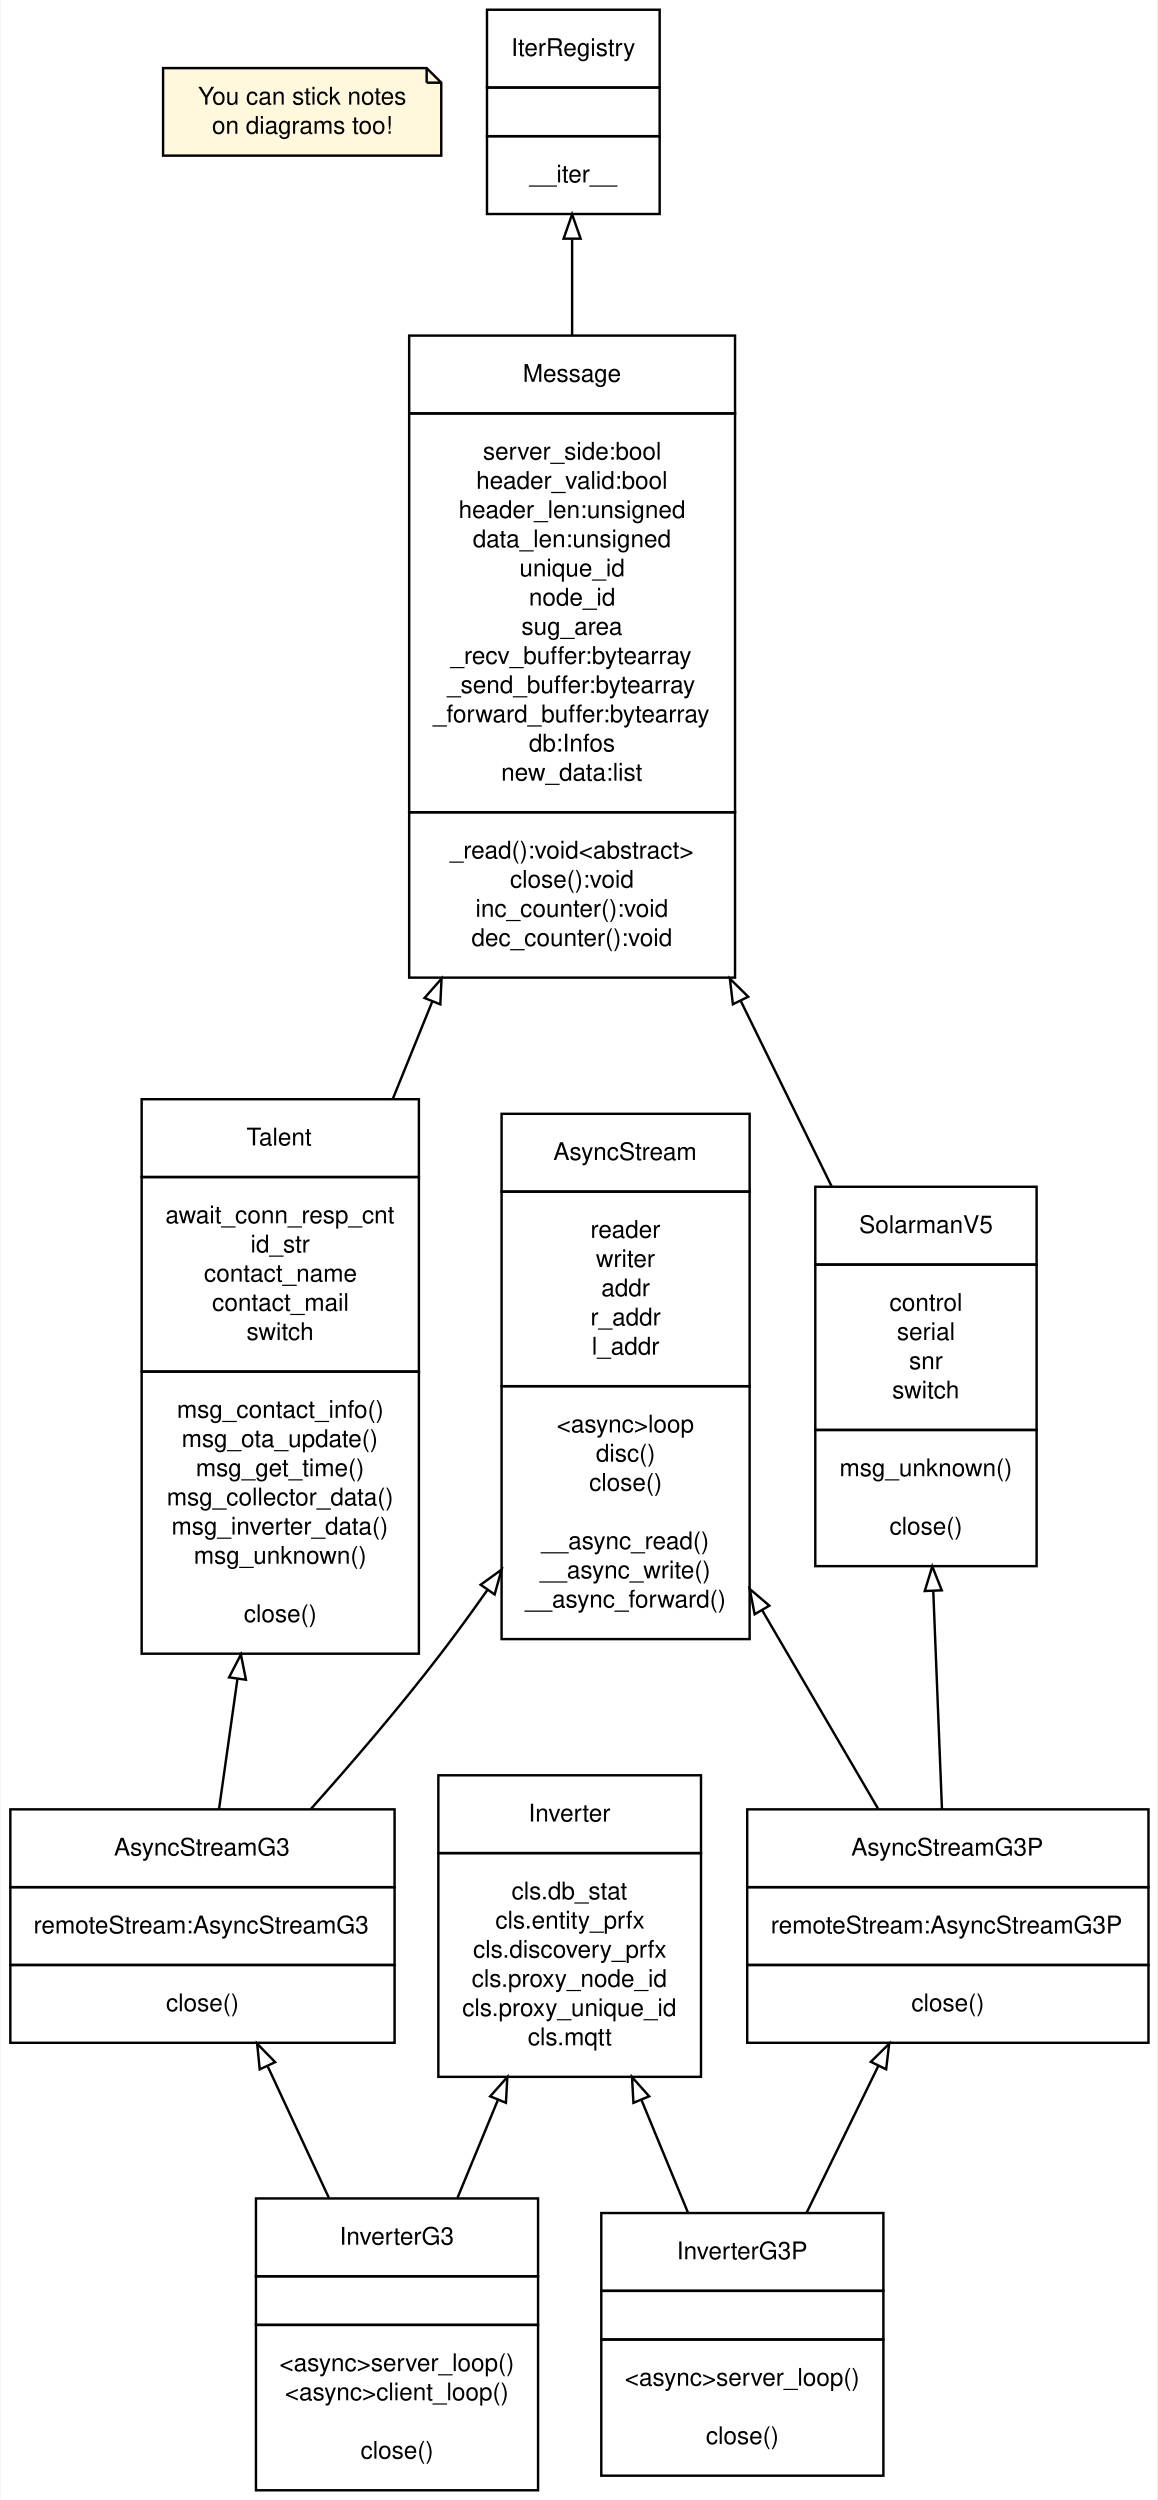
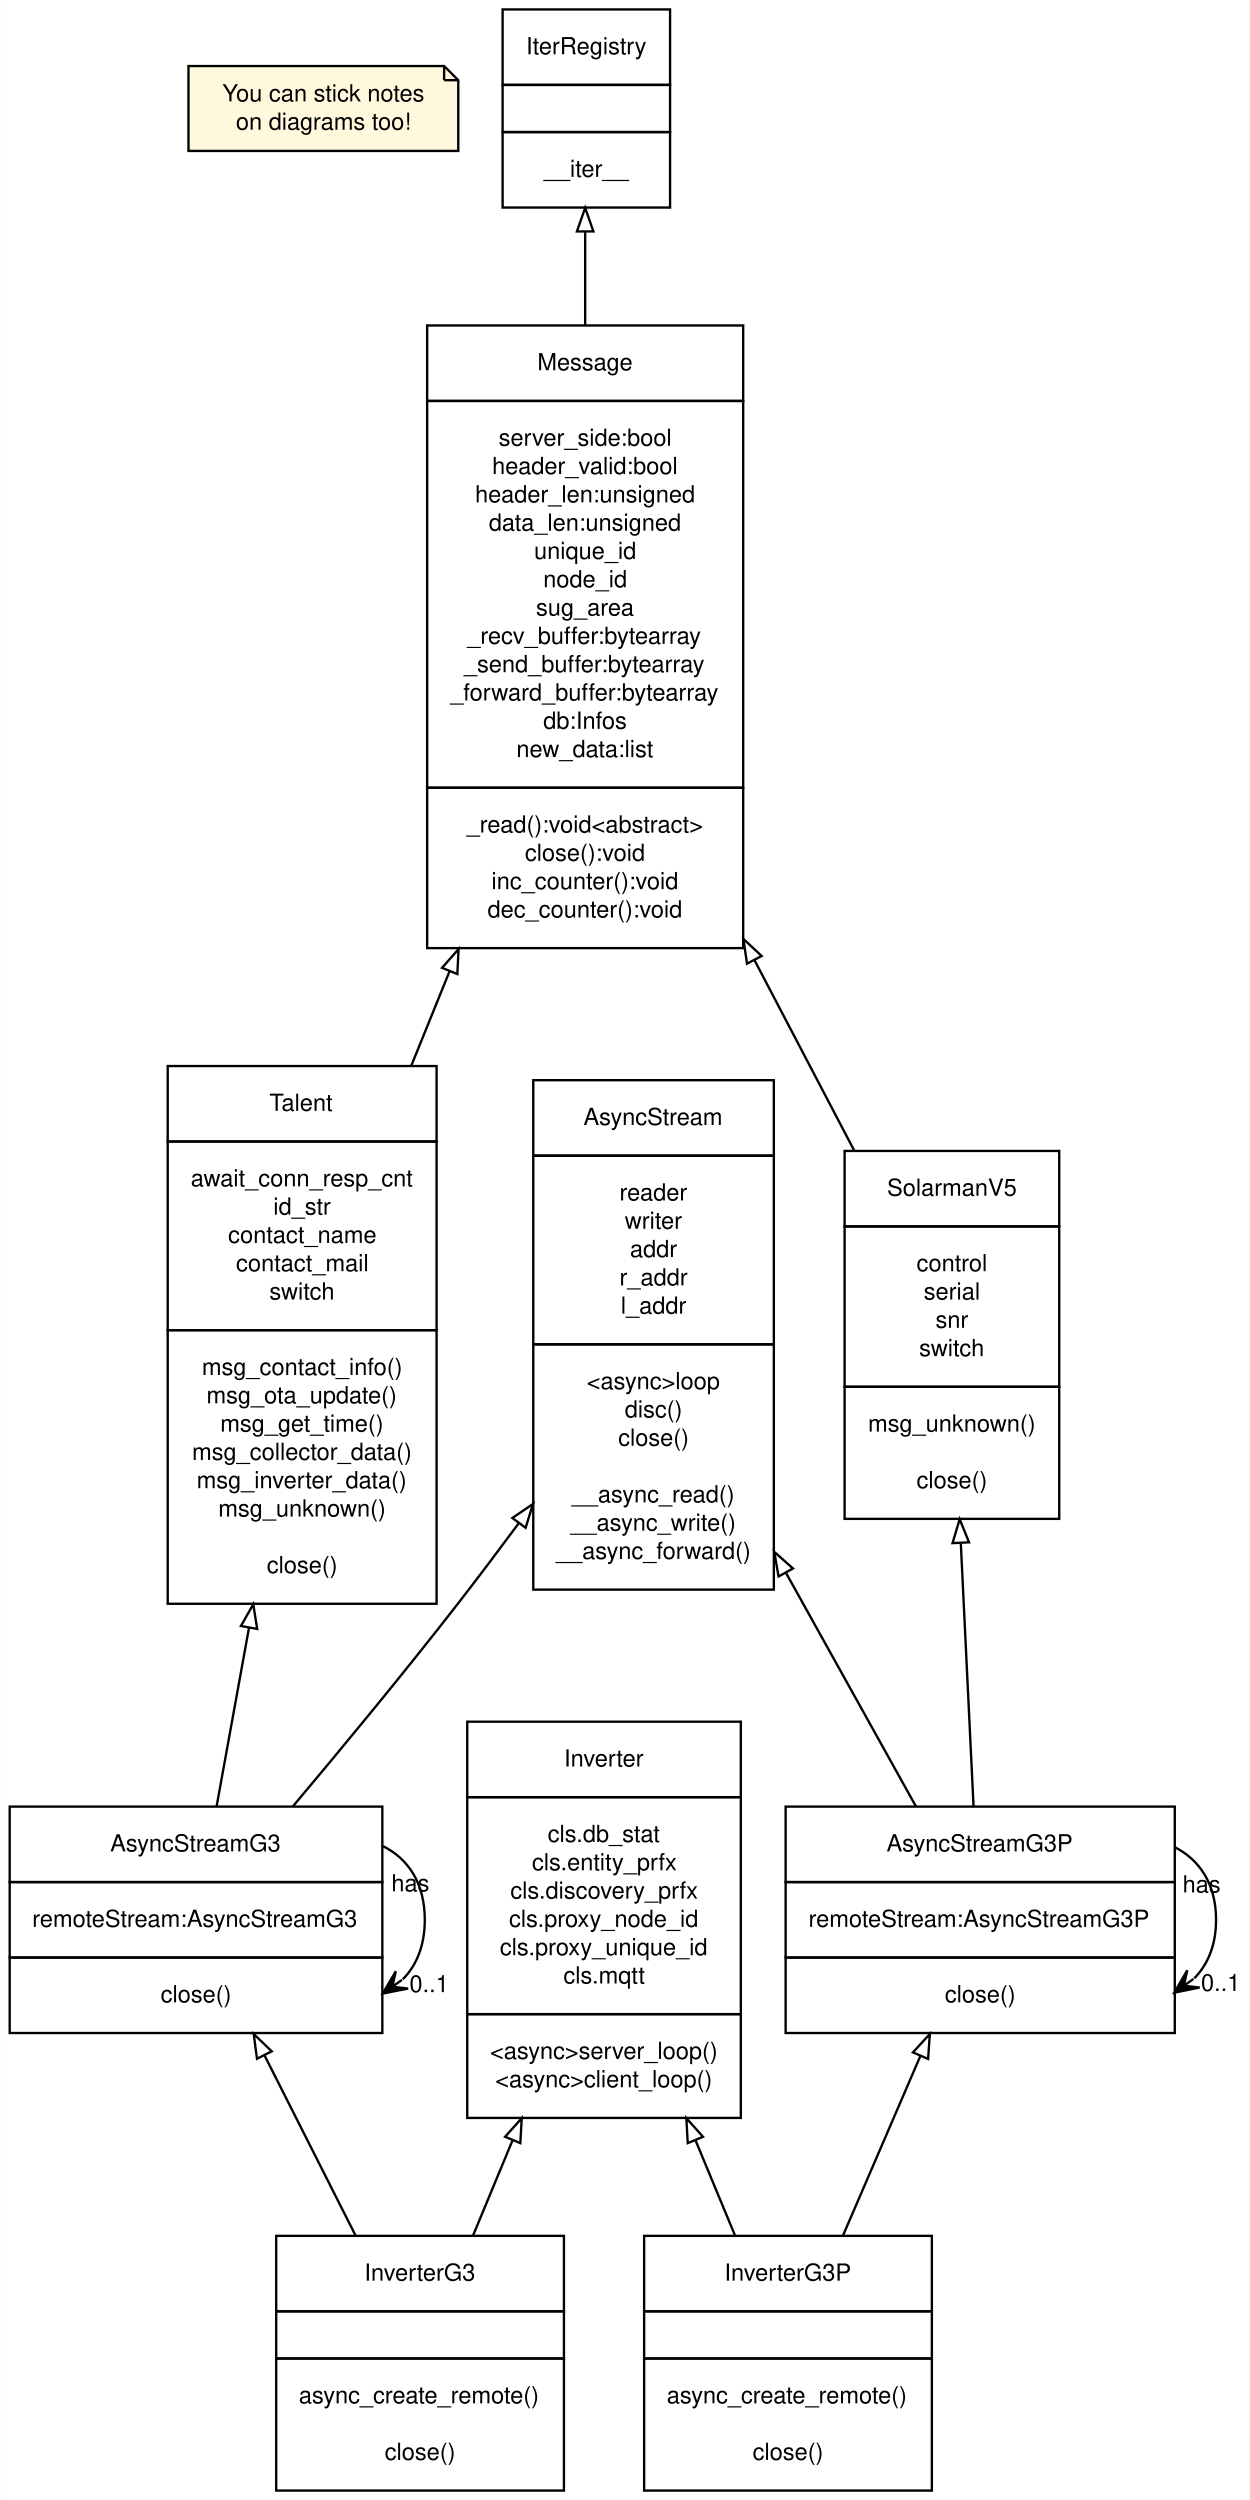
- <svg xmlns="http://www.w3.org/2000/svg" width="476pt" height="1028pt" viewBox="0.00 0.00 475.50 1028.00">
-   <g id="graph0" class="graph" transform="scale(1 1) rotate(0) translate(4 1024)">
-     <polygon fill="#ffffff" stroke="transparent" points="-4,4 -4,-1024 471.5,-1024 471.5,4 -4,4" />
+ <svg xmlns="http://www.w3.org/2000/svg" width="530pt" height="1060pt" viewBox="0.00 0.00 529.78 1060.00">
+   <g id="graph0" class="graph" transform="scale(1 1) rotate(0) translate(4 1056)">
+     <polygon fill="#ffffff" stroke="transparent" points="-4,4 -4,-1056 525.785,-1056 525.785,4 -4,4" />
    <g id="node1" class="node">
-       <polygon fill="#fff8dc" stroke="#000000" points="171.196,-996 62.804,-996 62.804,-960 177.196,-960 177.196,-990 171.196,-996" />
-       <polyline fill="none" stroke="#000000" points="171.196,-996 171.196,-990 " />
-       <polyline fill="none" stroke="#000000" points="177.196,-990 171.196,-990 " />
-       <text text-anchor="middle" x="120" y="-981" font-family="Helvetica,sans-Serif" font-size="10.00" fill="#000000">You can stick notes</text>
-       <text text-anchor="middle" x="120" y="-969" font-family="Helvetica,sans-Serif" font-size="10.00" fill="#000000">on diagrams too!</text>
+       <polygon fill="#fff8dc" stroke="#000000" points="184.196,-1028 75.804,-1028 75.804,-992 190.196,-992 190.196,-1022 184.196,-1028" />
+       <polyline fill="none" stroke="#000000" points="184.196,-1028 184.196,-1022 " />
+       <polyline fill="none" stroke="#000000" points="190.196,-1022 184.196,-1022 " />
+       <text text-anchor="middle" x="133" y="-1013" font-family="Helvetica,sans-Serif" font-size="10.00" fill="#000000">You can stick notes</text>
+       <text text-anchor="middle" x="133" y="-1001" font-family="Helvetica,sans-Serif" font-size="10.00" fill="#000000">on diagrams too!</text>
    </g>
    <g id="node2" class="node">
-       <polygon fill="none" stroke="#000000" points="196,-988 196,-1020 267,-1020 267,-988 196,-988" />
-       <text text-anchor="start" x="205.945" y="-1001" font-family="Helvetica,sans-Serif" font-size="10.00" fill="#000000">IterRegistry</text>
-       <polygon fill="none" stroke="#000000" points="196,-968 196,-988 267,-988 267,-968 196,-968" />
-       <polygon fill="none" stroke="#000000" points="196,-936 196,-968 267,-968 267,-936 196,-936" />
-       <text text-anchor="start" x="213.439" y="-949" font-family="Helvetica,sans-Serif" font-size="10.00" fill="#000000">__iter__</text>
+       <polygon fill="none" stroke="#000000" points="209,-1020 209,-1052 280,-1052 280,-1020 209,-1020" />
+       <text text-anchor="start" x="218.945" y="-1033" font-family="Helvetica,sans-Serif" font-size="10.00" fill="#000000">IterRegistry</text>
+       <polygon fill="none" stroke="#000000" points="209,-1000 209,-1020 280,-1020 280,-1000 209,-1000" />
+       <polygon fill="none" stroke="#000000" points="209,-968 209,-1000 280,-1000 280,-968 209,-968" />
+       <text text-anchor="start" x="226.439" y="-981" font-family="Helvetica,sans-Serif" font-size="10.00" fill="#000000">__iter__</text>
    </g>
    <g id="node3" class="node">
-       <polygon fill="none" stroke="#000000" points="164,-854 164,-886 298,-886 298,-854 164,-854" />
-       <text text-anchor="start" x="210.718" y="-867" font-family="Helvetica,sans-Serif" font-size="10.00" fill="#000000">Message</text>
-       <polygon fill="none" stroke="#000000" points="164,-690 164,-854 298,-854 298,-690 164,-690" />
-       <text text-anchor="start" x="194.327" y="-835" font-family="Helvetica,sans-Serif" font-size="10.00" fill="#000000">server_side:bool</text>
-       <text text-anchor="start" x="191.543" y="-823" font-family="Helvetica,sans-Serif" font-size="10.00" fill="#000000">header_valid:bool</text>
-       <text text-anchor="start" x="184.314" y="-811" font-family="Helvetica,sans-Serif" font-size="10.00" fill="#000000">header_len:unsigned</text>
-       <text text-anchor="start" x="190.148" y="-799" font-family="Helvetica,sans-Serif" font-size="10.00" fill="#000000">data_len:unsigned</text>
-       <text text-anchor="start" x="209.325" y="-787" font-family="Helvetica,sans-Serif" font-size="10.00" fill="#000000">unique_id</text>
-       <text text-anchor="start" x="213.214" y="-775" font-family="Helvetica,sans-Serif" font-size="10.00" fill="#000000">node_id</text>
-       <text text-anchor="start" x="210.159" y="-763" font-family="Helvetica,sans-Serif" font-size="10.00" fill="#000000">sug_area</text>
-       <text text-anchor="start" x="180.989" y="-751" font-family="Helvetica,sans-Serif" font-size="10.00" fill="#000000">_recv_buffer:bytearray</text>
-       <text text-anchor="start" x="179.595" y="-739" font-family="Helvetica,sans-Serif" font-size="10.00" fill="#000000">_send_buffer:bytearray</text>
-       <text text-anchor="start" x="173.767" y="-727" font-family="Helvetica,sans-Serif" font-size="10.00" fill="#000000">_forward_buffer:bytearray</text>
-       <text text-anchor="start" x="213.214" y="-715" font-family="Helvetica,sans-Serif" font-size="10.00" fill="#000000">db:Infos</text>
-       <text text-anchor="start" x="201.826" y="-703" font-family="Helvetica,sans-Serif" font-size="10.00" fill="#000000">new_data:list</text>
-       <polygon fill="none" stroke="#000000" points="164,-622 164,-690 298,-690 298,-622 164,-622" />
-       <text text-anchor="start" x="180.709" y="-671" font-family="Helvetica,sans-Serif" font-size="10.00" fill="#000000">_read():void&lt;abstract&gt;</text>
-       <text text-anchor="start" x="205.445" y="-659" font-family="Helvetica,sans-Serif" font-size="10.00" fill="#000000">close():void</text>
-       <text text-anchor="start" x="191.273" y="-647" font-family="Helvetica,sans-Serif" font-size="10.00" fill="#000000">inc_counter():void</text>
-       <text text-anchor="start" x="189.602" y="-635" font-family="Helvetica,sans-Serif" font-size="10.00" fill="#000000">dec_counter():void</text>
+       <polygon fill="none" stroke="#000000" points="177,-886 177,-918 311,-918 311,-886 177,-886" />
+       <text text-anchor="start" x="223.718" y="-899" font-family="Helvetica,sans-Serif" font-size="10.00" fill="#000000">Message</text>
+       <polygon fill="none" stroke="#000000" points="177,-722 177,-886 311,-886 311,-722 177,-722" />
+       <text text-anchor="start" x="207.327" y="-867" font-family="Helvetica,sans-Serif" font-size="10.00" fill="#000000">server_side:bool</text>
+       <text text-anchor="start" x="204.543" y="-855" font-family="Helvetica,sans-Serif" font-size="10.00" fill="#000000">header_valid:bool</text>
+       <text text-anchor="start" x="197.314" y="-843" font-family="Helvetica,sans-Serif" font-size="10.00" fill="#000000">header_len:unsigned</text>
+       <text text-anchor="start" x="203.148" y="-831" font-family="Helvetica,sans-Serif" font-size="10.00" fill="#000000">data_len:unsigned</text>
+       <text text-anchor="start" x="222.325" y="-819" font-family="Helvetica,sans-Serif" font-size="10.00" fill="#000000">unique_id</text>
+       <text text-anchor="start" x="226.214" y="-807" font-family="Helvetica,sans-Serif" font-size="10.00" fill="#000000">node_id</text>
+       <text text-anchor="start" x="223.159" y="-795" font-family="Helvetica,sans-Serif" font-size="10.00" fill="#000000">sug_area</text>
+       <text text-anchor="start" x="193.989" y="-783" font-family="Helvetica,sans-Serif" font-size="10.00" fill="#000000">_recv_buffer:bytearray</text>
+       <text text-anchor="start" x="192.595" y="-771" font-family="Helvetica,sans-Serif" font-size="10.00" fill="#000000">_send_buffer:bytearray</text>
+       <text text-anchor="start" x="186.767" y="-759" font-family="Helvetica,sans-Serif" font-size="10.00" fill="#000000">_forward_buffer:bytearray</text>
+       <text text-anchor="start" x="226.214" y="-747" font-family="Helvetica,sans-Serif" font-size="10.00" fill="#000000">db:Infos</text>
+       <text text-anchor="start" x="214.826" y="-735" font-family="Helvetica,sans-Serif" font-size="10.00" fill="#000000">new_data:list</text>
+       <polygon fill="none" stroke="#000000" points="177,-654 177,-722 311,-722 311,-654 177,-654" />
+       <text text-anchor="start" x="193.709" y="-703" font-family="Helvetica,sans-Serif" font-size="10.00" fill="#000000">_read():void&lt;abstract&gt;</text>
+       <text text-anchor="start" x="218.445" y="-691" font-family="Helvetica,sans-Serif" font-size="10.00" fill="#000000">close():void</text>
+       <text text-anchor="start" x="204.273" y="-679" font-family="Helvetica,sans-Serif" font-size="10.00" fill="#000000">inc_counter():void</text>
+       <text text-anchor="start" x="202.602" y="-667" font-family="Helvetica,sans-Serif" font-size="10.00" fill="#000000">dec_counter():void</text>
    </g>
    <g id="edge1" class="edge">
-       <path fill="none" stroke="#000000" d="M231,-925.579C231,-913.462 231,-900.032 231,-886.176" />
-       <polygon fill="none" stroke="#000000" points="227.5,-925.867 231,-935.867 234.5,-925.867 227.5,-925.867" />
+       <path fill="none" stroke="#000000" d="M244,-957.579C244,-945.462 244,-932.032 244,-918.176" />
+       <polygon fill="none" stroke="#000000" points="240.5,-957.867 244,-967.867 247.5,-957.867 240.5,-957.867" />
    </g>
    <g id="node4" class="node">
-       <polygon fill="none" stroke="#000000" points="54,-540 54,-572 168,-572 168,-540 54,-540" />
-       <text text-anchor="start" x="97.108" y="-553" font-family="Helvetica,sans-Serif" font-size="10.00" fill="#000000">Talent</text>
-       <polygon fill="none" stroke="#000000" points="54,-460 54,-540 168,-540 168,-460 54,-460" />
-       <text text-anchor="start" x="63.763" y="-521" font-family="Helvetica,sans-Serif" font-size="10.00" fill="#000000">await_conn_resp_cnt</text>
-       <text text-anchor="start" x="98.778" y="-509" font-family="Helvetica,sans-Serif" font-size="10.00" fill="#000000">id_str</text>
-       <text text-anchor="start" x="79.6" y="-497" font-family="Helvetica,sans-Serif" font-size="10.00" fill="#000000">contact_name</text>
-       <text text-anchor="start" x="82.94" y="-485" font-family="Helvetica,sans-Serif" font-size="10.00" fill="#000000">contact_mail</text>
-       <text text-anchor="start" x="97.112" y="-473" font-family="Helvetica,sans-Serif" font-size="10.00" fill="#000000">switch</text>
-       <polygon fill="none" stroke="#000000" points="54,-344 54,-460 168,-460 168,-344 54,-344" />
-       <text text-anchor="start" x="68.493" y="-441" font-family="Helvetica,sans-Serif" font-size="10.00" fill="#000000">msg_contact_info()</text>
-       <text text-anchor="start" x="70.433" y="-429" font-family="Helvetica,sans-Serif" font-size="10.00" fill="#000000">msg_ota_update()</text>
-       <text text-anchor="start" x="76.276" y="-417" font-family="Helvetica,sans-Serif" font-size="10.00" fill="#000000">msg_get_time()</text>
-       <text text-anchor="start" x="64.329" y="-405" font-family="Helvetica,sans-Serif" font-size="10.00" fill="#000000">msg_collector_data()</text>
-       <text text-anchor="start" x="66.273" y="-393" font-family="Helvetica,sans-Serif" font-size="10.00" fill="#000000">msg_inverter_data()</text>
-       <text text-anchor="start" x="75.441" y="-381" font-family="Helvetica,sans-Serif" font-size="10.00" fill="#000000">msg_unknown()</text>
-       <text text-anchor="start" x="96.002" y="-357" font-family="Helvetica,sans-Serif" font-size="10.00" fill="#000000">close()</text>
+       <polygon fill="none" stroke="#000000" points="67,-572 67,-604 181,-604 181,-572 67,-572" />
+       <text text-anchor="start" x="110.108" y="-585" font-family="Helvetica,sans-Serif" font-size="10.00" fill="#000000">Talent</text>
+       <polygon fill="none" stroke="#000000" points="67,-492 67,-572 181,-572 181,-492 67,-492" />
+       <text text-anchor="start" x="76.763" y="-553" font-family="Helvetica,sans-Serif" font-size="10.00" fill="#000000">await_conn_resp_cnt</text>
+       <text text-anchor="start" x="111.778" y="-541" font-family="Helvetica,sans-Serif" font-size="10.00" fill="#000000">id_str</text>
+       <text text-anchor="start" x="92.6" y="-529" font-family="Helvetica,sans-Serif" font-size="10.00" fill="#000000">contact_name</text>
+       <text text-anchor="start" x="95.94" y="-517" font-family="Helvetica,sans-Serif" font-size="10.00" fill="#000000">contact_mail</text>
+       <text text-anchor="start" x="110.112" y="-505" font-family="Helvetica,sans-Serif" font-size="10.00" fill="#000000">switch</text>
+       <polygon fill="none" stroke="#000000" points="67,-376 67,-492 181,-492 181,-376 67,-376" />
+       <text text-anchor="start" x="81.493" y="-473" font-family="Helvetica,sans-Serif" font-size="10.00" fill="#000000">msg_contact_info()</text>
+       <text text-anchor="start" x="83.433" y="-461" font-family="Helvetica,sans-Serif" font-size="10.00" fill="#000000">msg_ota_update()</text>
+       <text text-anchor="start" x="89.276" y="-449" font-family="Helvetica,sans-Serif" font-size="10.00" fill="#000000">msg_get_time()</text>
+       <text text-anchor="start" x="77.329" y="-437" font-family="Helvetica,sans-Serif" font-size="10.00" fill="#000000">msg_collector_data()</text>
+       <text text-anchor="start" x="79.273" y="-425" font-family="Helvetica,sans-Serif" font-size="10.00" fill="#000000">msg_inverter_data()</text>
+       <text text-anchor="start" x="88.441" y="-413" font-family="Helvetica,sans-Serif" font-size="10.00" fill="#000000">msg_unknown()</text>
+       <text text-anchor="start" x="109.002" y="-389" font-family="Helvetica,sans-Serif" font-size="10.00" fill="#000000">close()</text>
    </g>
    <g id="edge2" class="edge">
-       <path fill="none" stroke="#000000" d="M173.553,-612.297C168.105,-598.859 162.629,-585.352 157.305,-572.22" />
-       <polygon fill="none" stroke="#000000" points="170.317,-613.631 177.318,-621.584 176.804,-611.001 170.317,-613.631" />
+       <path fill="none" stroke="#000000" d="M186.553,-644.297C181.105,-630.859 175.629,-617.352 170.305,-604.22" />
+       <polygon fill="none" stroke="#000000" points="183.317,-645.631 190.318,-653.584 189.804,-643.001 183.317,-645.631" />
    </g>
    <g id="node5" class="node">
-       <polygon fill="none" stroke="#000000" points="331,-504 331,-536 422,-536 422,-504 331,-504" />
-       <text text-anchor="start" x="348.995" y="-517" font-family="Helvetica,sans-Serif" font-size="10.00" fill="#000000">SolarmanV5</text>
-       <polygon fill="none" stroke="#000000" points="331,-436 331,-504 422,-504 422,-436 331,-436" />
-       <text text-anchor="start" x="361.498" y="-485" font-family="Helvetica,sans-Serif" font-size="10.00" fill="#000000">control</text>
-       <text text-anchor="start" x="364.558" y="-473" font-family="Helvetica,sans-Serif" font-size="10.00" fill="#000000">serial</text>
-       <text text-anchor="start" x="369.556" y="-461" font-family="Helvetica,sans-Serif" font-size="10.00" fill="#000000">snr</text>
-       <text text-anchor="start" x="362.612" y="-449" font-family="Helvetica,sans-Serif" font-size="10.00" fill="#000000">switch</text>
-       <polygon fill="none" stroke="#000000" points="331,-380 331,-436 422,-436 422,-380 331,-380" />
-       <text text-anchor="start" x="340.94" y="-417" font-family="Helvetica,sans-Serif" font-size="10.00" fill="#000000">msg_unknown()</text>
-       <text text-anchor="start" x="361.502" y="-393" font-family="Helvetica,sans-Serif" font-size="10.00" fill="#000000">close()</text>
+       <polygon fill="none" stroke="#000000" points="354,-536 354,-568 445,-568 445,-536 354,-536" />
+       <text text-anchor="start" x="371.995" y="-549" font-family="Helvetica,sans-Serif" font-size="10.00" fill="#000000">SolarmanV5</text>
+       <polygon fill="none" stroke="#000000" points="354,-468 354,-536 445,-536 445,-468 354,-468" />
+       <text text-anchor="start" x="384.498" y="-517" font-family="Helvetica,sans-Serif" font-size="10.00" fill="#000000">control</text>
+       <text text-anchor="start" x="387.558" y="-505" font-family="Helvetica,sans-Serif" font-size="10.00" fill="#000000">serial</text>
+       <text text-anchor="start" x="392.556" y="-493" font-family="Helvetica,sans-Serif" font-size="10.00" fill="#000000">snr</text>
+       <text text-anchor="start" x="385.612" y="-481" font-family="Helvetica,sans-Serif" font-size="10.00" fill="#000000">switch</text>
+       <polygon fill="none" stroke="#000000" points="354,-412 354,-468 445,-468 445,-412 354,-412" />
+       <text text-anchor="start" x="363.94" y="-449" font-family="Helvetica,sans-Serif" font-size="10.00" fill="#000000">msg_unknown()</text>
+       <text text-anchor="start" x="384.502" y="-425" font-family="Helvetica,sans-Serif" font-size="10.00" fill="#000000">close()</text>
    </g>
    <g id="edge3" class="edge">
-       <path fill="none" stroke="#000000" d="M300.41,-612.308C313.279,-586.037 326.278,-559.501 337.781,-536.019" />
-       <polygon fill="none" stroke="#000000" points="297.122,-611.063 295.866,-621.584 303.409,-614.143 297.122,-611.063" />
+       <path fill="none" stroke="#000000" d="M315.772,-648.938C330.251,-621.289 344.997,-593.128 357.975,-568.344" />
+       <polygon fill="none" stroke="#000000" points="312.622,-647.409 311.084,-657.892 318.823,-650.656 312.622,-647.409" />
    </g>
    <g id="node6" class="node">
-       <polygon fill="none" stroke="#000000" points="0,-248 0,-280 158,-280 158,-248 0,-248" />
-       <text text-anchor="start" x="42.605" y="-261" font-family="Helvetica,sans-Serif" font-size="10.00" fill="#000000">AsyncStreamG3</text>
-       <polygon fill="none" stroke="#000000" points="0,-216 0,-248 158,-248 158,-216 0,-216" />
-       <text text-anchor="start" x="9.546" y="-229" font-family="Helvetica,sans-Serif" font-size="10.00" fill="#000000">remoteStream:AsyncStreamG3</text>
-       <polygon fill="none" stroke="#000000" points="0,-184 0,-216 158,-216 158,-184 0,-184" />
-       <text text-anchor="start" x="64.002" y="-197" font-family="Helvetica,sans-Serif" font-size="10.00" fill="#000000">close()</text>
+       <polygon fill="none" stroke="#000000" points="0,-258 0,-290 158,-290 158,-258 0,-258" />
+       <text text-anchor="start" x="42.605" y="-271" font-family="Helvetica,sans-Serif" font-size="10.00" fill="#000000">AsyncStreamG3</text>
+       <polygon fill="none" stroke="#000000" points="0,-226 0,-258 158,-258 158,-226 0,-226" />
+       <text text-anchor="start" x="9.546" y="-239" font-family="Helvetica,sans-Serif" font-size="10.00" fill="#000000">remoteStream:AsyncStreamG3</text>
+       <polygon fill="none" stroke="#000000" points="0,-194 0,-226 158,-226 158,-194 0,-194" />
+       <text text-anchor="start" x="64.002" y="-207" font-family="Helvetica,sans-Serif" font-size="10.00" fill="#000000">close()</text>
    </g>
    <g id="edge4" class="edge">
-       <path fill="none" stroke="#000000" d="M93.4,-333.697C90.705,-314.669 88.072,-296.072 85.81,-280.095" />
-       <polygon fill="none" stroke="#000000" points="89.945,-334.265 94.812,-343.676 96.876,-333.284 89.945,-334.265" />
+       <path fill="none" stroke="#000000" d="M101.481,-365.895C96.598,-338.987 91.717,-312.085 87.757,-290.259" />
+       <polygon fill="none" stroke="#000000" points="98.049,-366.585 103.278,-375.8 104.936,-365.335 98.049,-366.585" />
    </g>
    <g id="node7" class="node">
-       <polygon fill="none" stroke="#000000" points="303,-248 303,-280 468,-280 468,-248 303,-248" />
-       <text text-anchor="start" x="345.771" y="-261" font-family="Helvetica,sans-Serif" font-size="10.00" fill="#000000">AsyncStreamG3P</text>
-       <polygon fill="none" stroke="#000000" points="303,-216 303,-248 468,-248 468,-216 303,-216" />
-       <text text-anchor="start" x="312.712" y="-229" font-family="Helvetica,sans-Serif" font-size="10.00" fill="#000000">remoteStream:AsyncStreamG3P</text>
-       <polygon fill="none" stroke="#000000" points="303,-184 303,-216 468,-216 468,-184 303,-184" />
-       <text text-anchor="start" x="370.502" y="-197" font-family="Helvetica,sans-Serif" font-size="10.00" fill="#000000">close()</text>
+       <polygon fill="none" stroke="#000000" points="329,-258 329,-290 494,-290 494,-258 329,-258" />
+       <text text-anchor="start" x="371.771" y="-271" font-family="Helvetica,sans-Serif" font-size="10.00" fill="#000000">AsyncStreamG3P</text>
+       <polygon fill="none" stroke="#000000" points="329,-226 329,-258 494,-258 494,-226 329,-226" />
+       <text text-anchor="start" x="338.712" y="-239" font-family="Helvetica,sans-Serif" font-size="10.00" fill="#000000">remoteStream:AsyncStreamG3P</text>
+       <polygon fill="none" stroke="#000000" points="329,-194 329,-226 494,-226 494,-194 329,-194" />
+       <text text-anchor="start" x="396.502" y="-207" font-family="Helvetica,sans-Serif" font-size="10.00" fill="#000000">close()</text>
    </g>
    <g id="edge5" class="edge">
-       <path fill="none" stroke="#000000" d="M379.517,-369.676C380.732,-339.181 382.046,-306.166 383.084,-280.113" />
-       <polygon fill="none" stroke="#000000" points="376.011,-369.776 379.11,-379.907 383.005,-370.054 376.011,-369.776" />
+       <path fill="none" stroke="#000000" d="M403.285,-401.435C405.099,-363.945 407.142,-321.736 408.669,-290.17" />
+       <polygon fill="none" stroke="#000000" points="399.768,-401.714 402.78,-411.872 406.76,-402.053 399.768,-401.714" />
+     </g>
+     <g id="edge11" class="edge">
+       <path fill="none" stroke="#000000" d="M158.163,-273.272C168.871,-268.029 176,-257.606 176,-242 176,-231.027 172.476,-222.617 166.661,-216.767" />
+       <polygon fill="#000000" stroke="#000000" points="158.163,-210.728 168.921,-212.853 162.239,-213.625 166.314,-216.521 166.314,-216.521 166.314,-216.521 162.239,-213.625 163.708,-220.189 158.163,-210.728 158.163,-210.728" />
+       <text text-anchor="middle" x="177.834" y="-211.339" font-family="Helvetica,sans-Serif" font-size="10.00" fill="#000000">0..1</text>
+       <text text-anchor="middle" x="169.883" y="-254.065" font-family="Helvetica,sans-Serif" font-size="10.00" fill="#000000">has</text>
    </g>
    <g id="node10" class="node">
-       <polygon fill="none" stroke="#000000" points="101,-88 101,-120 217,-120 217,-88 101,-88" />
-       <text text-anchor="start" x="135.385" y="-101" font-family="Helvetica,sans-Serif" font-size="10.00" fill="#000000">InverterG3</text>
-       <polygon fill="none" stroke="#000000" points="101,-68 101,-88 217,-88 217,-68 101,-68" />
-       <polygon fill="none" stroke="#000000" points="101,0 101,-68 217,-68 217,0 101,0" />
-       <text text-anchor="start" x="110.657" y="-49" font-family="Helvetica,sans-Serif" font-size="10.00" fill="#000000">&lt;async&gt;server_loop()</text>
-       <text text-anchor="start" x="112.878" y="-37" font-family="Helvetica,sans-Serif" font-size="10.00" fill="#000000">&lt;async&gt;client_loop()</text>
-       <text text-anchor="start" x="144.002" y="-13" font-family="Helvetica,sans-Serif" font-size="10.00" fill="#000000">close()</text>
+       <polygon fill="none" stroke="#000000" points="113,-76 113,-108 235,-108 235,-76 113,-76" />
+       <text text-anchor="start" x="150.385" y="-89" font-family="Helvetica,sans-Serif" font-size="10.00" fill="#000000">InverterG3</text>
+       <polygon fill="none" stroke="#000000" points="113,-56 113,-76 235,-76 235,-56 113,-56" />
+       <polygon fill="none" stroke="#000000" points="113,0 113,-56 235,-56 235,0 113,0" />
+       <text text-anchor="start" x="122.603" y="-37" font-family="Helvetica,sans-Serif" font-size="10.00" fill="#000000">async_create_remote()</text>
+       <text text-anchor="start" x="159.002" y="-13" font-family="Helvetica,sans-Serif" font-size="10.00" fill="#000000">close()</text>
    </g>
    <g id="edge10" class="edge">
-       <path fill="none" stroke="#000000" d="M105.888,-174.19C113.958,-156.84 122.828,-137.769 130.97,-120.265" />
-       <polygon fill="none" stroke="#000000" points="102.541,-173.087 101.497,-183.631 108.888,-176.04 102.541,-173.087" />
+       <path fill="none" stroke="#000000" d="M108.061,-184.49C120.323,-160.225 134.525,-132.119 146.602,-108.22" />
+       <polygon fill="none" stroke="#000000" points="104.851,-183.082 103.465,-193.585 111.099,-186.239 104.851,-183.082" />
+     </g>
+     <g id="edge13" class="edge">
+       <path fill="none" stroke="#000000" d="M493.796,-272.893C504.457,-267.536 511.5,-257.238 511.5,-242 511.5,-231.286 508.018,-223.014 502.245,-217.184" />
+       <polygon fill="#000000" stroke="#000000" points="493.796,-211.107 504.542,-213.293 497.855,-214.027 501.914,-216.946 501.914,-216.946 501.914,-216.946 497.855,-214.027 499.286,-220.6 493.796,-211.107 493.796,-211.107" />
+       <text text-anchor="middle" x="513.447" y="-211.83" font-family="Helvetica,sans-Serif" font-size="10.00" fill="#000000">0..1</text>
+       <text text-anchor="middle" x="505.373" y="-253.585" font-family="Helvetica,sans-Serif" font-size="10.00" fill="#000000">has</text>
    </g>
    <g id="node11" class="node">
-       <polygon fill="none" stroke="#000000" points="243,-82 243,-114 359,-114 359,-82 243,-82" />
-       <text text-anchor="start" x="274.05" y="-95" font-family="Helvetica,sans-Serif" font-size="10.00" fill="#000000">InverterG3P</text>
-       <polygon fill="none" stroke="#000000" points="243,-62 243,-82 359,-82 359,-62 243,-62" />
-       <polygon fill="none" stroke="#000000" points="243,-6 243,-62 359,-62 359,-6 243,-6" />
-       <text text-anchor="start" x="252.657" y="-43" font-family="Helvetica,sans-Serif" font-size="10.00" fill="#000000">&lt;async&gt;server_loop()</text>
-       <text text-anchor="start" x="286.002" y="-19" font-family="Helvetica,sans-Serif" font-size="10.00" fill="#000000">close()</text>
+       <polygon fill="none" stroke="#000000" points="269,-76 269,-108 391,-108 391,-76 269,-76" />
+       <text text-anchor="start" x="303.05" y="-89" font-family="Helvetica,sans-Serif" font-size="10.00" fill="#000000">InverterG3P</text>
+       <polygon fill="none" stroke="#000000" points="269,-56 269,-76 391,-76 391,-56 269,-56" />
+       <polygon fill="none" stroke="#000000" points="269,0 269,-56 391,-56 391,0 269,0" />
+       <text text-anchor="start" x="278.603" y="-37" font-family="Helvetica,sans-Serif" font-size="10.00" fill="#000000">async_create_remote()</text>
+       <text text-anchor="start" x="315.002" y="-13" font-family="Helvetica,sans-Serif" font-size="10.00" fill="#000000">close()</text>
    </g>
-     <g id="edge11" class="edge">
-       <path fill="none" stroke="#000000" d="M356.939,-174.542C347.407,-155.024 336.795,-133.294 327.397,-114.051" />
-       <polygon fill="none" stroke="#000000" points="353.844,-176.181 361.378,-183.631 360.134,-173.109 353.844,-176.181" />
+     <g id="edge12" class="edge">
+       <path fill="none" stroke="#000000" d="M386.084,-184.169C375.66,-159.977 363.612,-132.013 353.361,-108.22" />
+       <polygon fill="none" stroke="#000000" points="382.969,-185.786 390.14,-193.585 389.398,-183.017 382.969,-185.786" />
    </g>
    <g id="node8" class="node">
-       <polygon fill="none" stroke="#000000" points="202,-534 202,-566 304,-566 304,-534 202,-534" />
-       <text text-anchor="start" x="223.274" y="-547" font-family="Helvetica,sans-Serif" font-size="10.00" fill="#000000">AsyncStream</text>
-       <polygon fill="none" stroke="#000000" points="202,-454 202,-534 304,-534 304,-454 202,-454" />
-       <text text-anchor="start" x="238.553" y="-515" font-family="Helvetica,sans-Serif" font-size="10.00" fill="#000000">reader</text>
-       <text text-anchor="start" x="240.783" y="-503" font-family="Helvetica,sans-Serif" font-size="10.00" fill="#000000">writer</text>
-       <text text-anchor="start" x="242.997" y="-491" font-family="Helvetica,sans-Serif" font-size="10.00" fill="#000000">addr</text>
-       <text text-anchor="start" x="238.553" y="-479" font-family="Helvetica,sans-Serif" font-size="10.00" fill="#000000">r_addr</text>
-       <text text-anchor="start" x="239.108" y="-467" font-family="Helvetica,sans-Serif" font-size="10.00" fill="#000000">l_addr</text>
-       <polygon fill="none" stroke="#000000" points="202,-350 202,-454 304,-454 304,-350 202,-350" />
-       <text text-anchor="start" x="224.654" y="-435" font-family="Helvetica,sans-Serif" font-size="10.00" fill="#000000">&lt;async&gt;loop</text>
-       <text text-anchor="start" x="240.782" y="-423" font-family="Helvetica,sans-Serif" font-size="10.00" fill="#000000">disc()</text>
-       <text text-anchor="start" x="238.002" y="-411" font-family="Helvetica,sans-Serif" font-size="10.00" fill="#000000">close()</text>
-       <text text-anchor="start" x="218.27" y="-387" font-family="Helvetica,sans-Serif" font-size="10.00" fill="#000000">__async_read()</text>
-       <text text-anchor="start" x="217.721" y="-375" font-family="Helvetica,sans-Serif" font-size="10.00" fill="#000000">__async_write()</text>
-       <text text-anchor="start" x="211.607" y="-363" font-family="Helvetica,sans-Serif" font-size="10.00" fill="#000000">__async_forward()</text>
+       <polygon fill="none" stroke="#000000" points="222,-566 222,-598 324,-598 324,-566 222,-566" />
+       <text text-anchor="start" x="243.274" y="-579" font-family="Helvetica,sans-Serif" font-size="10.00" fill="#000000">AsyncStream</text>
+       <polygon fill="none" stroke="#000000" points="222,-486 222,-566 324,-566 324,-486 222,-486" />
+       <text text-anchor="start" x="258.553" y="-547" font-family="Helvetica,sans-Serif" font-size="10.00" fill="#000000">reader</text>
+       <text text-anchor="start" x="260.783" y="-535" font-family="Helvetica,sans-Serif" font-size="10.00" fill="#000000">writer</text>
+       <text text-anchor="start" x="262.997" y="-523" font-family="Helvetica,sans-Serif" font-size="10.00" fill="#000000">addr</text>
+       <text text-anchor="start" x="258.553" y="-511" font-family="Helvetica,sans-Serif" font-size="10.00" fill="#000000">r_addr</text>
+       <text text-anchor="start" x="259.108" y="-499" font-family="Helvetica,sans-Serif" font-size="10.00" fill="#000000">l_addr</text>
+       <polygon fill="none" stroke="#000000" points="222,-382 222,-486 324,-486 324,-382 222,-382" />
+       <text text-anchor="start" x="244.654" y="-467" font-family="Helvetica,sans-Serif" font-size="10.00" fill="#000000">&lt;async&gt;loop</text>
+       <text text-anchor="start" x="260.782" y="-455" font-family="Helvetica,sans-Serif" font-size="10.00" fill="#000000">disc()</text>
+       <text text-anchor="start" x="258.002" y="-443" font-family="Helvetica,sans-Serif" font-size="10.00" fill="#000000">close()</text>
+       <text text-anchor="start" x="238.27" y="-419" font-family="Helvetica,sans-Serif" font-size="10.00" fill="#000000">__async_read()</text>
+       <text text-anchor="start" x="237.721" y="-407" font-family="Helvetica,sans-Serif" font-size="10.00" fill="#000000">__async_write()</text>
+       <text text-anchor="start" x="231.607" y="-395" font-family="Helvetica,sans-Serif" font-size="10.00" fill="#000000">__async_forward()</text>
    </g>
    <g id="edge6" class="edge">
-       <path fill="none" stroke="#000000" d="M196.227,-370.289C189.901,-361.294 183.421,-352.387 177,-344 160.43,-322.357 140.873,-299.531 123.606,-280.173" />
-       <polygon fill="none" stroke="#000000" points="193.4,-372.355 201.987,-378.562 199.145,-368.356 193.4,-372.355" />
+       <path fill="none" stroke="#000000" d="M215.728,-410.002C207.217,-398.506 198.461,-386.889 190,-376 167.48,-347.017 141.333,-315.361 120.075,-290.098" />
+       <polygon fill="none" stroke="#000000" points="213.124,-412.368 221.875,-418.34 218.758,-408.214 213.124,-412.368" />
    </g>
    <g id="edge7" class="edge">
-       <path fill="none" stroke="#000000" d="M309.111,-361.932C325.569,-333.753 342.867,-304.137 356.784,-280.308" />
-       <polygon fill="none" stroke="#000000" points="306.056,-360.222 304.035,-370.623 312.1,-363.753 306.056,-360.222" />
+       <path fill="none" stroke="#000000" d="M329.252,-388.91C348.269,-354.733 368.626,-318.151 384.268,-290.041" />
+       <polygon fill="none" stroke="#000000" points="325.994,-387.566 324.19,-398.006 332.111,-390.97 325.994,-387.566" />
    </g>
    <g id="node9" class="node">
-       <polygon fill="none" stroke="#000000" points="176,-262 176,-294 284,-294 284,-262 176,-262" />
-       <text text-anchor="start" x="213.054" y="-275" font-family="Helvetica,sans-Serif" font-size="10.00" fill="#000000">Inverter</text>
-       <polygon fill="none" stroke="#000000" points="176,-170 176,-262 284,-262 284,-170 176,-170" />
-       <text text-anchor="start" x="206.104" y="-243" font-family="Helvetica,sans-Serif" font-size="10.00" fill="#000000">cls.db_stat</text>
-       <text text-anchor="start" x="199.44" y="-231" font-family="Helvetica,sans-Serif" font-size="10.00" fill="#000000">cls.entity_prfx</text>
-       <text text-anchor="start" x="190.275" y="-219" font-family="Helvetica,sans-Serif" font-size="10.00" fill="#000000">cls.discovery_prfx</text>
-       <text text-anchor="start" x="189.712" y="-207" font-family="Helvetica,sans-Serif" font-size="10.00" fill="#000000">cls.proxy_node_id</text>
-       <text text-anchor="start" x="185.822" y="-195" font-family="Helvetica,sans-Serif" font-size="10.00" fill="#000000">cls.proxy_unique_id</text>
-       <text text-anchor="start" x="212.778" y="-183" font-family="Helvetica,sans-Serif" font-size="10.00" fill="#000000">cls.mqtt</text>
+       <polygon fill="none" stroke="#000000" points="194,-294 194,-326 310,-326 310,-294 194,-294" />
+       <text text-anchor="start" x="235.054" y="-307" font-family="Helvetica,sans-Serif" font-size="10.00" fill="#000000">Inverter</text>
+       <polygon fill="none" stroke="#000000" points="194,-202 194,-294 310,-294 310,-202 194,-202" />
+       <text text-anchor="start" x="228.104" y="-275" font-family="Helvetica,sans-Serif" font-size="10.00" fill="#000000">cls.db_stat</text>
+       <text text-anchor="start" x="221.44" y="-263" font-family="Helvetica,sans-Serif" font-size="10.00" fill="#000000">cls.entity_prfx</text>
+       <text text-anchor="start" x="212.275" y="-251" font-family="Helvetica,sans-Serif" font-size="10.00" fill="#000000">cls.discovery_prfx</text>
+       <text text-anchor="start" x="211.712" y="-239" font-family="Helvetica,sans-Serif" font-size="10.00" fill="#000000">cls.proxy_node_id</text>
+       <text text-anchor="start" x="207.822" y="-227" font-family="Helvetica,sans-Serif" font-size="10.00" fill="#000000">cls.proxy_unique_id</text>
+       <text text-anchor="start" x="234.778" y="-215" font-family="Helvetica,sans-Serif" font-size="10.00" fill="#000000">cls.mqtt</text>
+       <polygon fill="none" stroke="#000000" points="194,-158 194,-202 310,-202 310,-158 194,-158" />
+       <text text-anchor="start" x="203.657" y="-183" font-family="Helvetica,sans-Serif" font-size="10.00" fill="#000000">&lt;async&gt;server_loop()</text>
+       <text text-anchor="start" x="205.878" y="-171" font-family="Helvetica,sans-Serif" font-size="10.00" fill="#000000">&lt;async&gt;client_loop()</text>
    </g>
    <g id="edge8" class="edge">
-       <path fill="none" stroke="#000000" d="M200.407,-160.311C194.911,-146.996 189.22,-133.21 183.882,-120.278" />
-       <polygon fill="none" stroke="#000000" points="197.316,-161.996 204.367,-169.904 203.787,-159.325 197.316,-161.996" />
+       <path fill="none" stroke="#000000" d="M213.146,-148.353C207.417,-134.543 201.683,-120.722 196.439,-108.084" />
+       <polygon fill="none" stroke="#000000" points="210.041,-150.002 217.107,-157.898 216.507,-147.32 210.041,-150.002" />
    </g>
    <g id="edge9" class="edge">
-       <path fill="none" stroke="#000000" d="M259.574,-160.357C265.97,-144.861 272.631,-128.725 278.693,-114.038" />
-       <polygon fill="none" stroke="#000000" points="256.213,-159.325 255.633,-169.904 262.683,-161.996 256.213,-159.325" />
+       <path fill="none" stroke="#000000" d="M290.854,-148.353C296.583,-134.543 302.317,-120.722 307.561,-108.084" />
+       <polygon fill="none" stroke="#000000" points="287.493,-147.32 286.894,-157.898 293.959,-150.002 287.493,-147.32" />
    </g>
  </g>
</svg>
